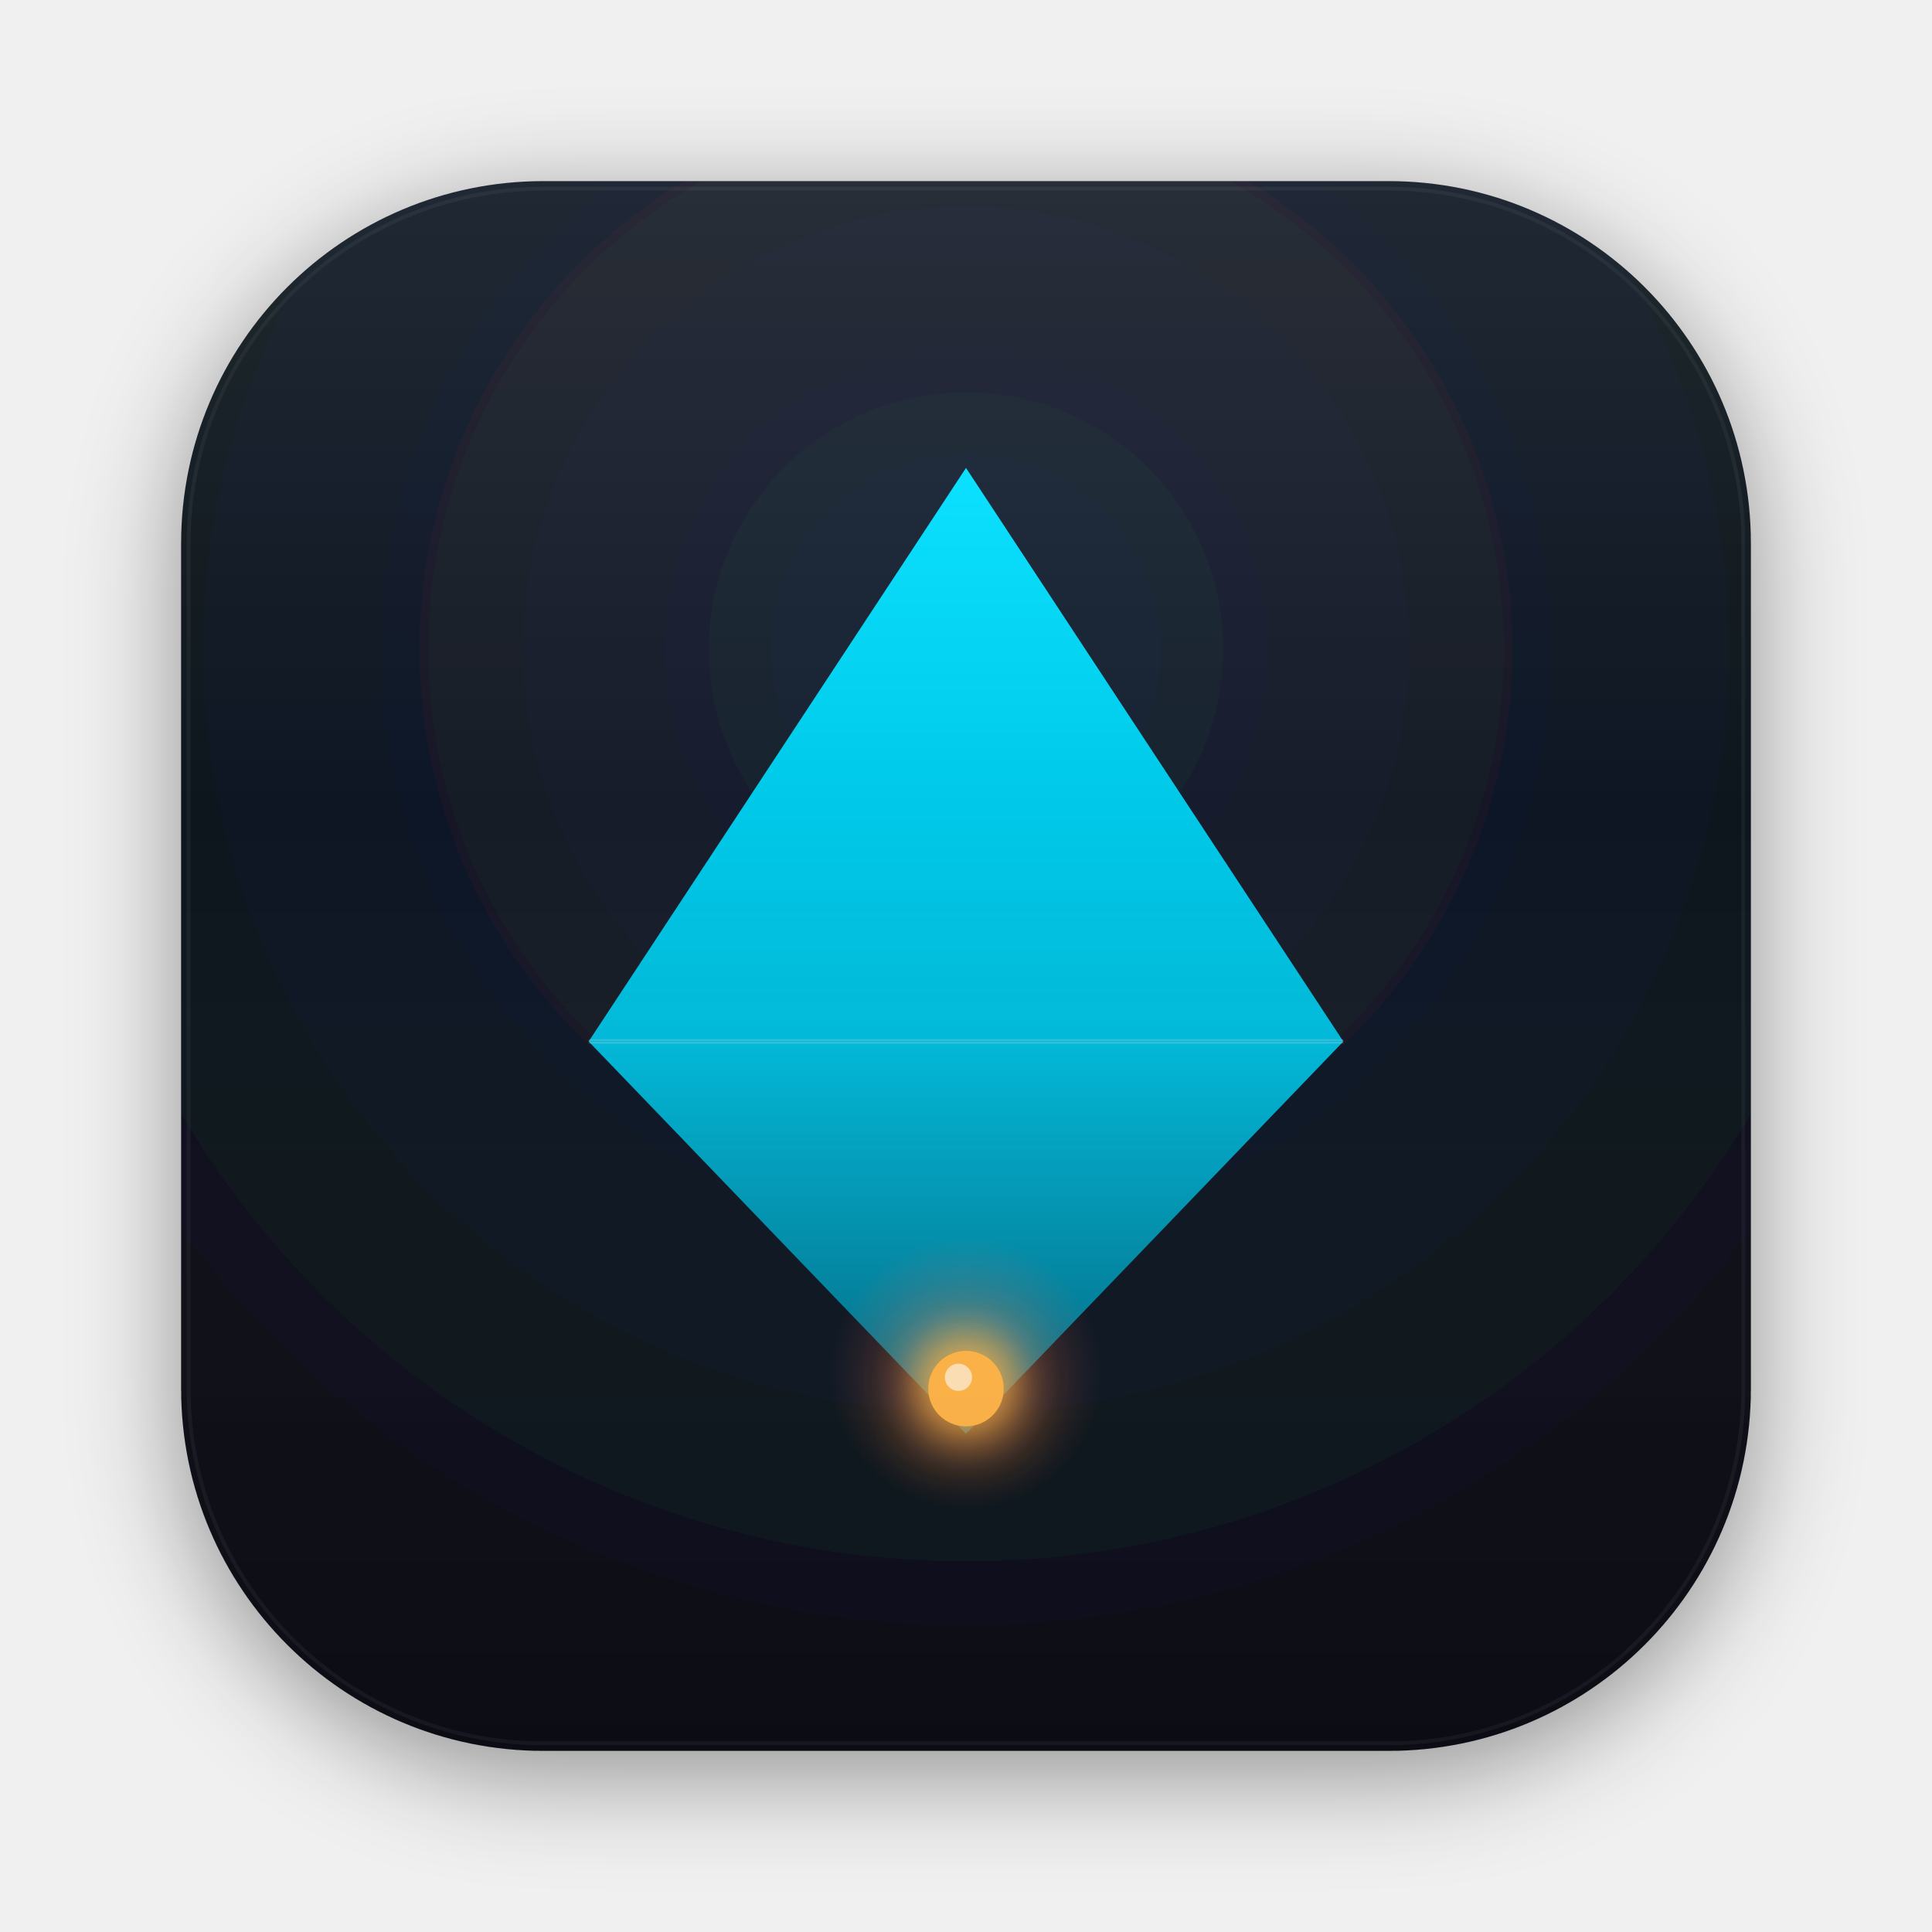
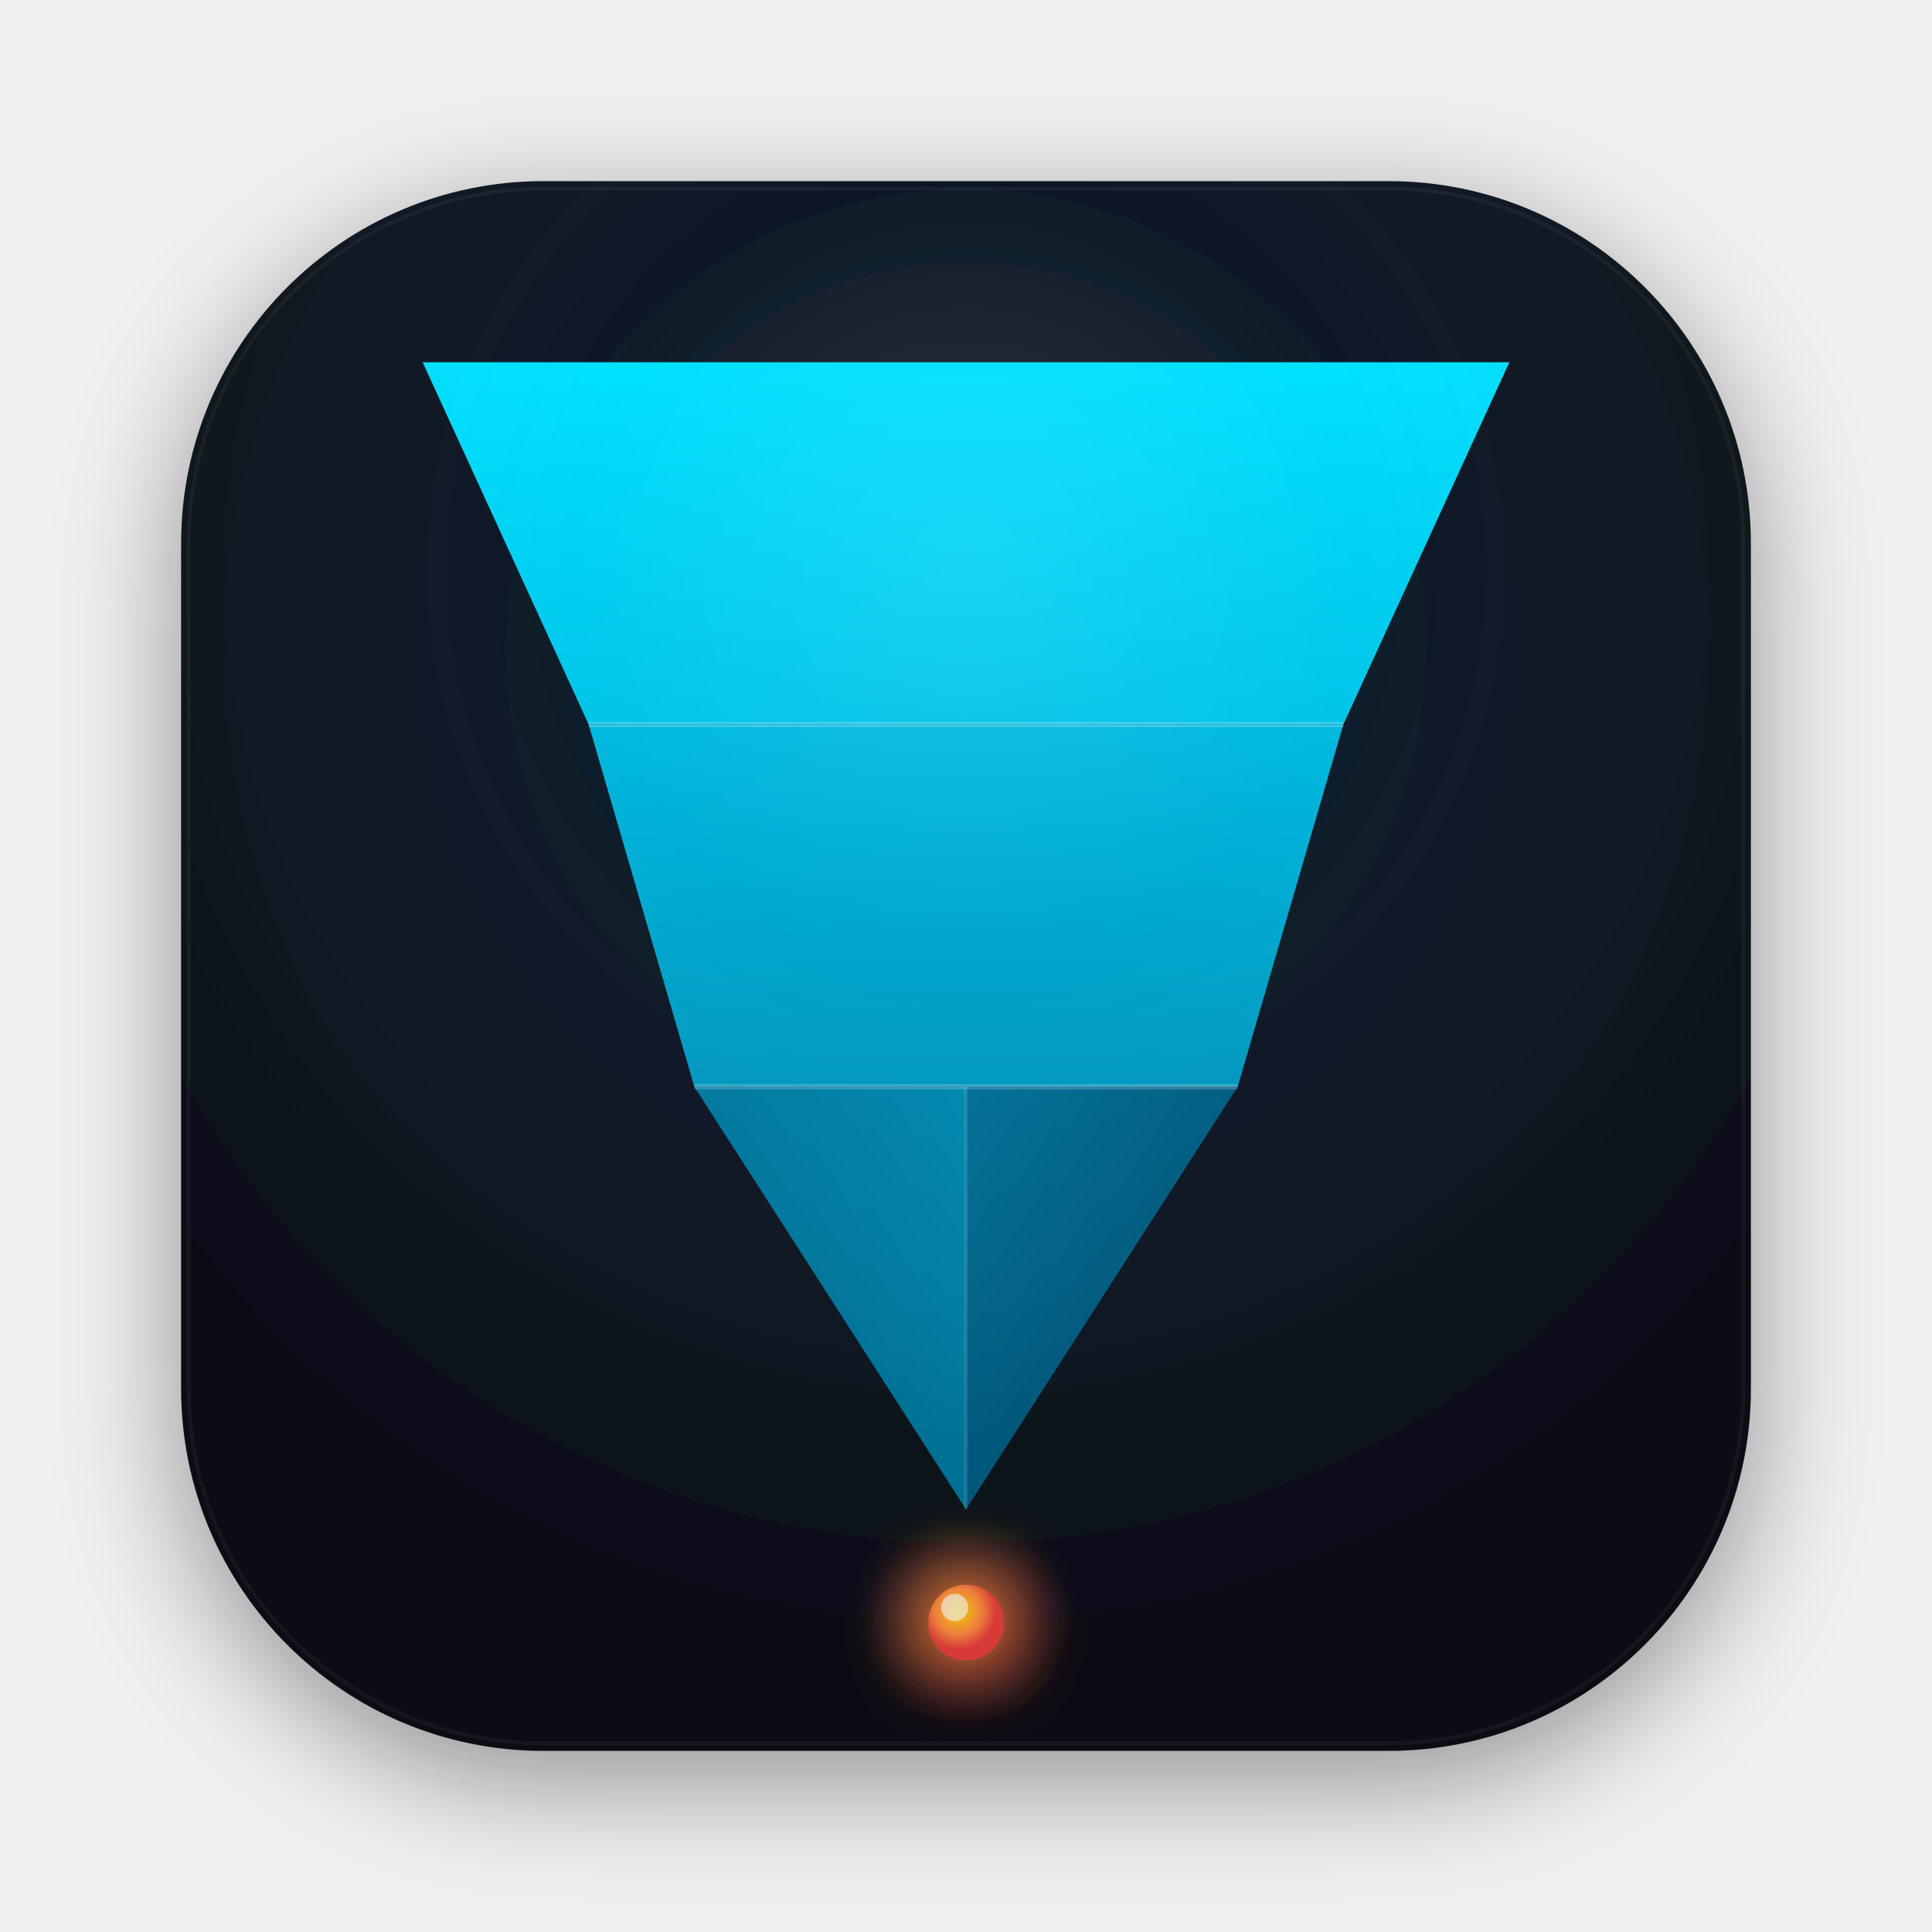
<svg xmlns="http://www.w3.org/2000/svg" viewBox="0 0 256 256" width="256" height="256" role="img" aria-labelledby="icon-title icon-desc">
  <defs>
    <radialGradient id="bg" cx="50%" cy="30%" r="65%">
-       <stop offset="0%" stop-color="#1A2535" />
+       <stop offset="0%" stop-color="#162233" />
      <stop offset="100%" stop-color="#0A0F18" />
    </radialGradient>
-     <linearGradient id="gem-top" x1="50%" y1="0%" x2="50%" y2="100%">
+     <linearGradient id="s1" x1="0%" y1="0%" x2="0%" y2="100%">
      <stop offset="0%" stop-color="#00E0FF" />
-       <stop offset="100%" stop-color="#00B8D8" />
+       <stop offset="100%" stop-color="#00C4E8" />
    </linearGradient>
-     <linearGradient id="gem-bot" x1="50%" y1="0%" x2="50%" y2="100%">
-       <stop offset="0%" stop-color="#00B8D8" />
-       <stop offset="100%" stop-color="#006680" />
+     <linearGradient id="s2" x1="0%" y1="0%" x2="0%" y2="100%">
+       <stop offset="0%" stop-color="#00BAE0" />
+       <stop offset="100%" stop-color="#0098C0" />
    </linearGradient>
-     <radialGradient id="spark" cx="50%" cy="50%" r="50%">
-       <stop offset="0%" stop-color="#FFB347" stop-opacity="1" />
-       <stop offset="50%" stop-color="#FF6B4A" stop-opacity="0.4" />
+     <linearGradient id="s3l" x1="100%" y1="0%" x2="0%" y2="100%">
+       <stop offset="0%" stop-color="#0088B0" />
+       <stop offset="100%" stop-color="#006A90" />
+     </linearGradient>
+     <linearGradient id="s3r" x1="0%" y1="0%" x2="100%" y2="100%">
+       <stop offset="0%" stop-color="#007098" />
+       <stop offset="100%" stop-color="#004C6E" />
+     </linearGradient>
+     <radialGradient id="spark-glow" cx="50%" cy="50%" r="50%">
+       <stop offset="0%" stop-color="#FFB347" stop-opacity="0.8" />
+       <stop offset="40%" stop-color="#FF6B4A" stop-opacity="0.25" />
      <stop offset="100%" stop-color="#FF6B4A" stop-opacity="0" />
    </radialGradient>
-     <linearGradient id="glass" x1="0%" y1="0%" x2="0%" y2="100%">
-       <stop offset="0%" stop-color="#fff" stop-opacity="0.08" />
-       <stop offset="40%" stop-color="#fff" stop-opacity="0.00" />
-       <stop offset="100%" stop-color="#000" stop-opacity="0.06" />
-     </linearGradient>
+     <radialGradient id="spark-core" cx="40%" cy="35%" r="50%">
+       <stop offset="0%" stop-color="#FFD700" />
+       <stop offset="60%" stop-color="#FF8C42" />
+       <stop offset="100%" stop-color="#E8403A" />
+     </radialGradient>
+     <radialGradient id="glass" cx="50%" cy="25%" r="55%">
+       <stop offset="0%" stop-color="#fff" stop-opacity="0.09" />
+       <stop offset="45%" stop-color="#fff" stop-opacity="0.00" />
+       <stop offset="100%" stop-color="#000" stop-opacity="0.07" />
+     </radialGradient>
    <filter id="shadow" x="-15%" y="-15%" width="130%" height="135%">
-       <feDropShadow dx="0" dy="3" stdDeviation="7" flood-color="#000" flood-opacity="0.4" />
+       <feDropShadow dx="0" dy="4" stdDeviation="8" flood-color="#000" flood-opacity="0.4" />
    </filter>
-     <filter id="glow" x="-120%" y="-120%" width="340%" height="340%">
-       <feGaussianBlur in="SourceGraphic" stdDeviation="4" result="blur" />
+     <filter id="glow" x="-150%" y="-150%" width="400%" height="400%">
+       <feGaussianBlur in="SourceGraphic" stdDeviation="5" result="blur" />
      <feMerge>
        <feMergeNode in="blur" />
        <feMergeNode in="blur" />
        <feMergeNode in="SourceGraphic" />
      </feMerge>
    </filter>
  </defs>
  <rect x="24" y="24" width="208" height="208" rx="48" ry="48" fill="url(#bg)" filter="url(#shadow)" />
  <rect x="25" y="25" width="206" height="206" rx="47" ry="47" fill="none" stroke="#fff" stroke-width="0.5" opacity="0.05" />
-   <path d="M 128,62 L 178,138 L 128,138 L 78,138 Z" fill="url(#gem-top)" />
-   <path d="M 78,138 L 178,138 L 128,190 Z" fill="url(#gem-bot)" />
-   <line x1="78" y1="138" x2="178" y2="138" stroke="#fff" stroke-width="0.6" opacity="0.15" />
-   <circle cx="128" cy="182" r="18" fill="url(#spark)" opacity="0.5" />
-   <circle cx="128" cy="184" r="5" fill="#FFB347" filter="url(#glow)" />
-   <circle cx="127" cy="182.5" r="1.8" fill="#fff" opacity="0.6" />
+   <polygon points="56,48 200,48 178,96 78,96" fill="url(#s1)" />
+   <polygon points="78,96 178,96 164,144 92,144" fill="url(#s2)" />
+   <polygon points="92,144 128,144 128,200" fill="url(#s3l)" />
+   <polygon points="128,144 164,144 128,200" fill="url(#s3r)" />
+   <line x1="78" y1="96" x2="178" y2="96" stroke="#fff" stroke-width="0.7" opacity="0.2" />
+   <line x1="92" y1="144" x2="164" y2="144" stroke="#fff" stroke-width="0.7" opacity="0.2" />
+   <line x1="128" y1="144" x2="128" y2="200" stroke="#fff" stroke-width="0.5" opacity="0.12" />
+   <circle cx="128" cy="215" r="14" fill="url(#spark-glow)" />
+   <circle cx="128" cy="215" r="5" fill="url(#spark-core)" filter="url(#glow)" />
+   <circle cx="126.5" cy="213" r="1.8" fill="#fff" opacity="0.65" />
  <rect x="24" y="24" width="208" height="208" rx="48" ry="48" fill="url(#glass)" />
</svg>
